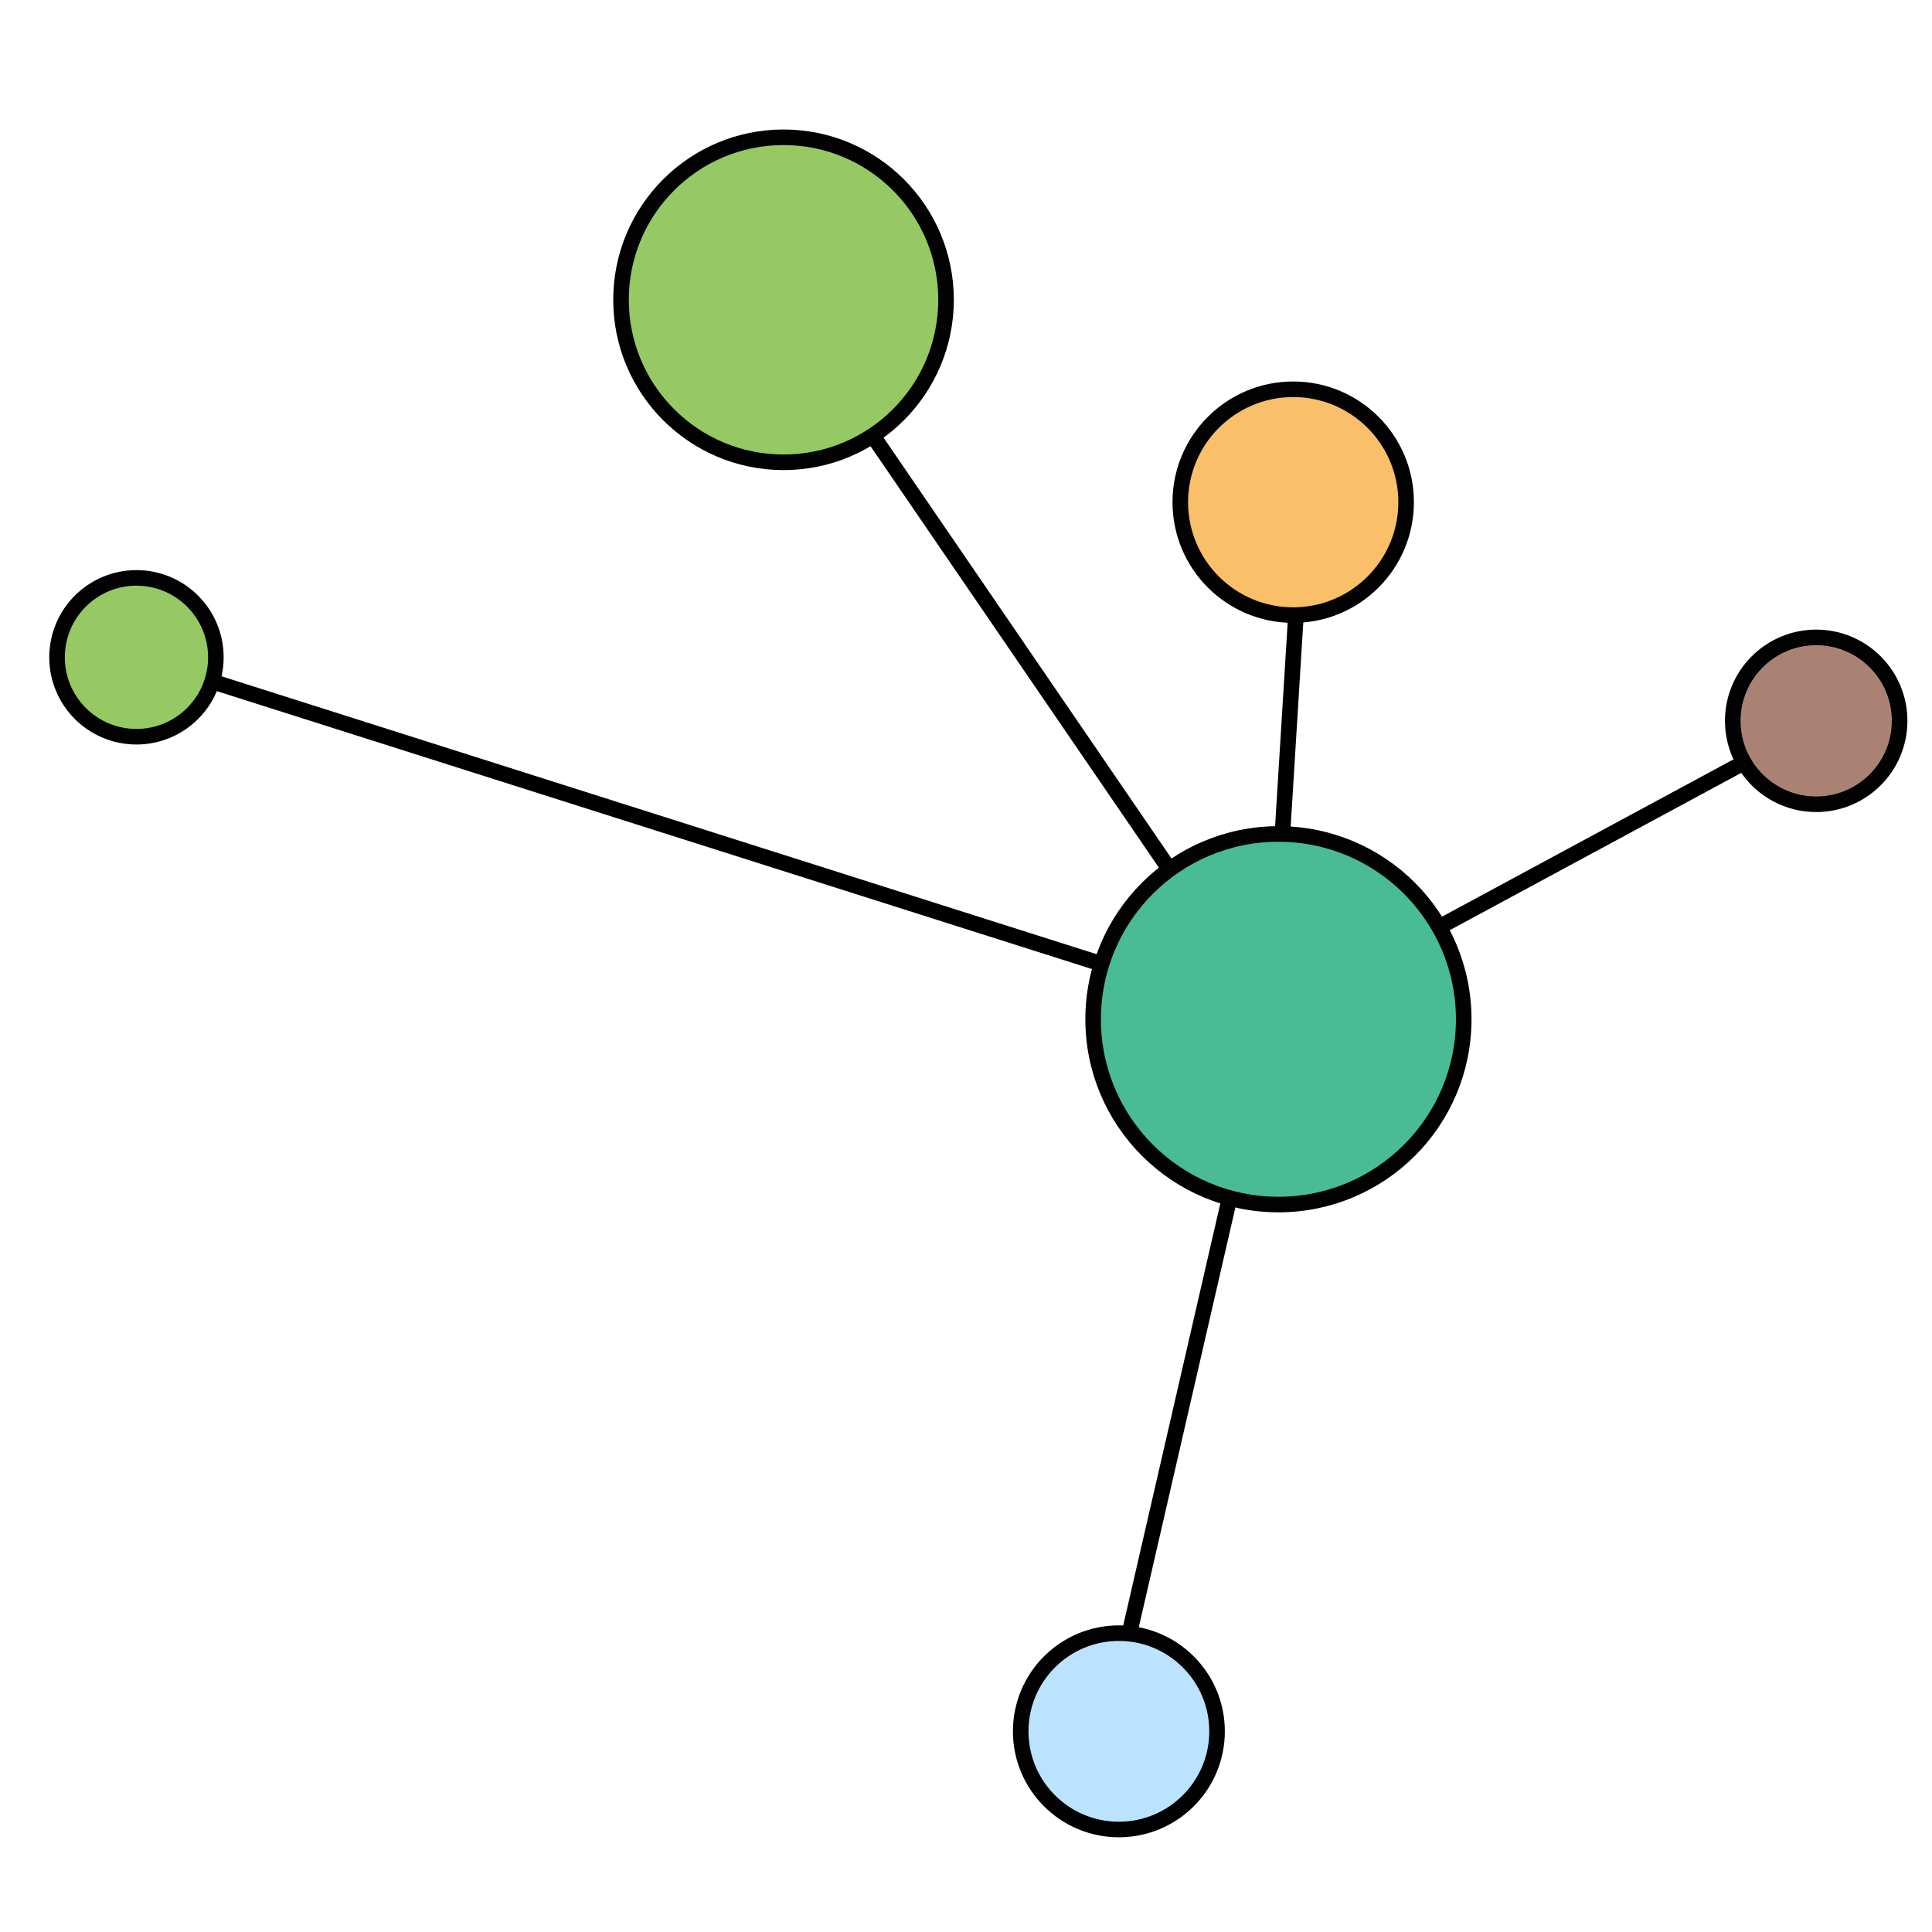
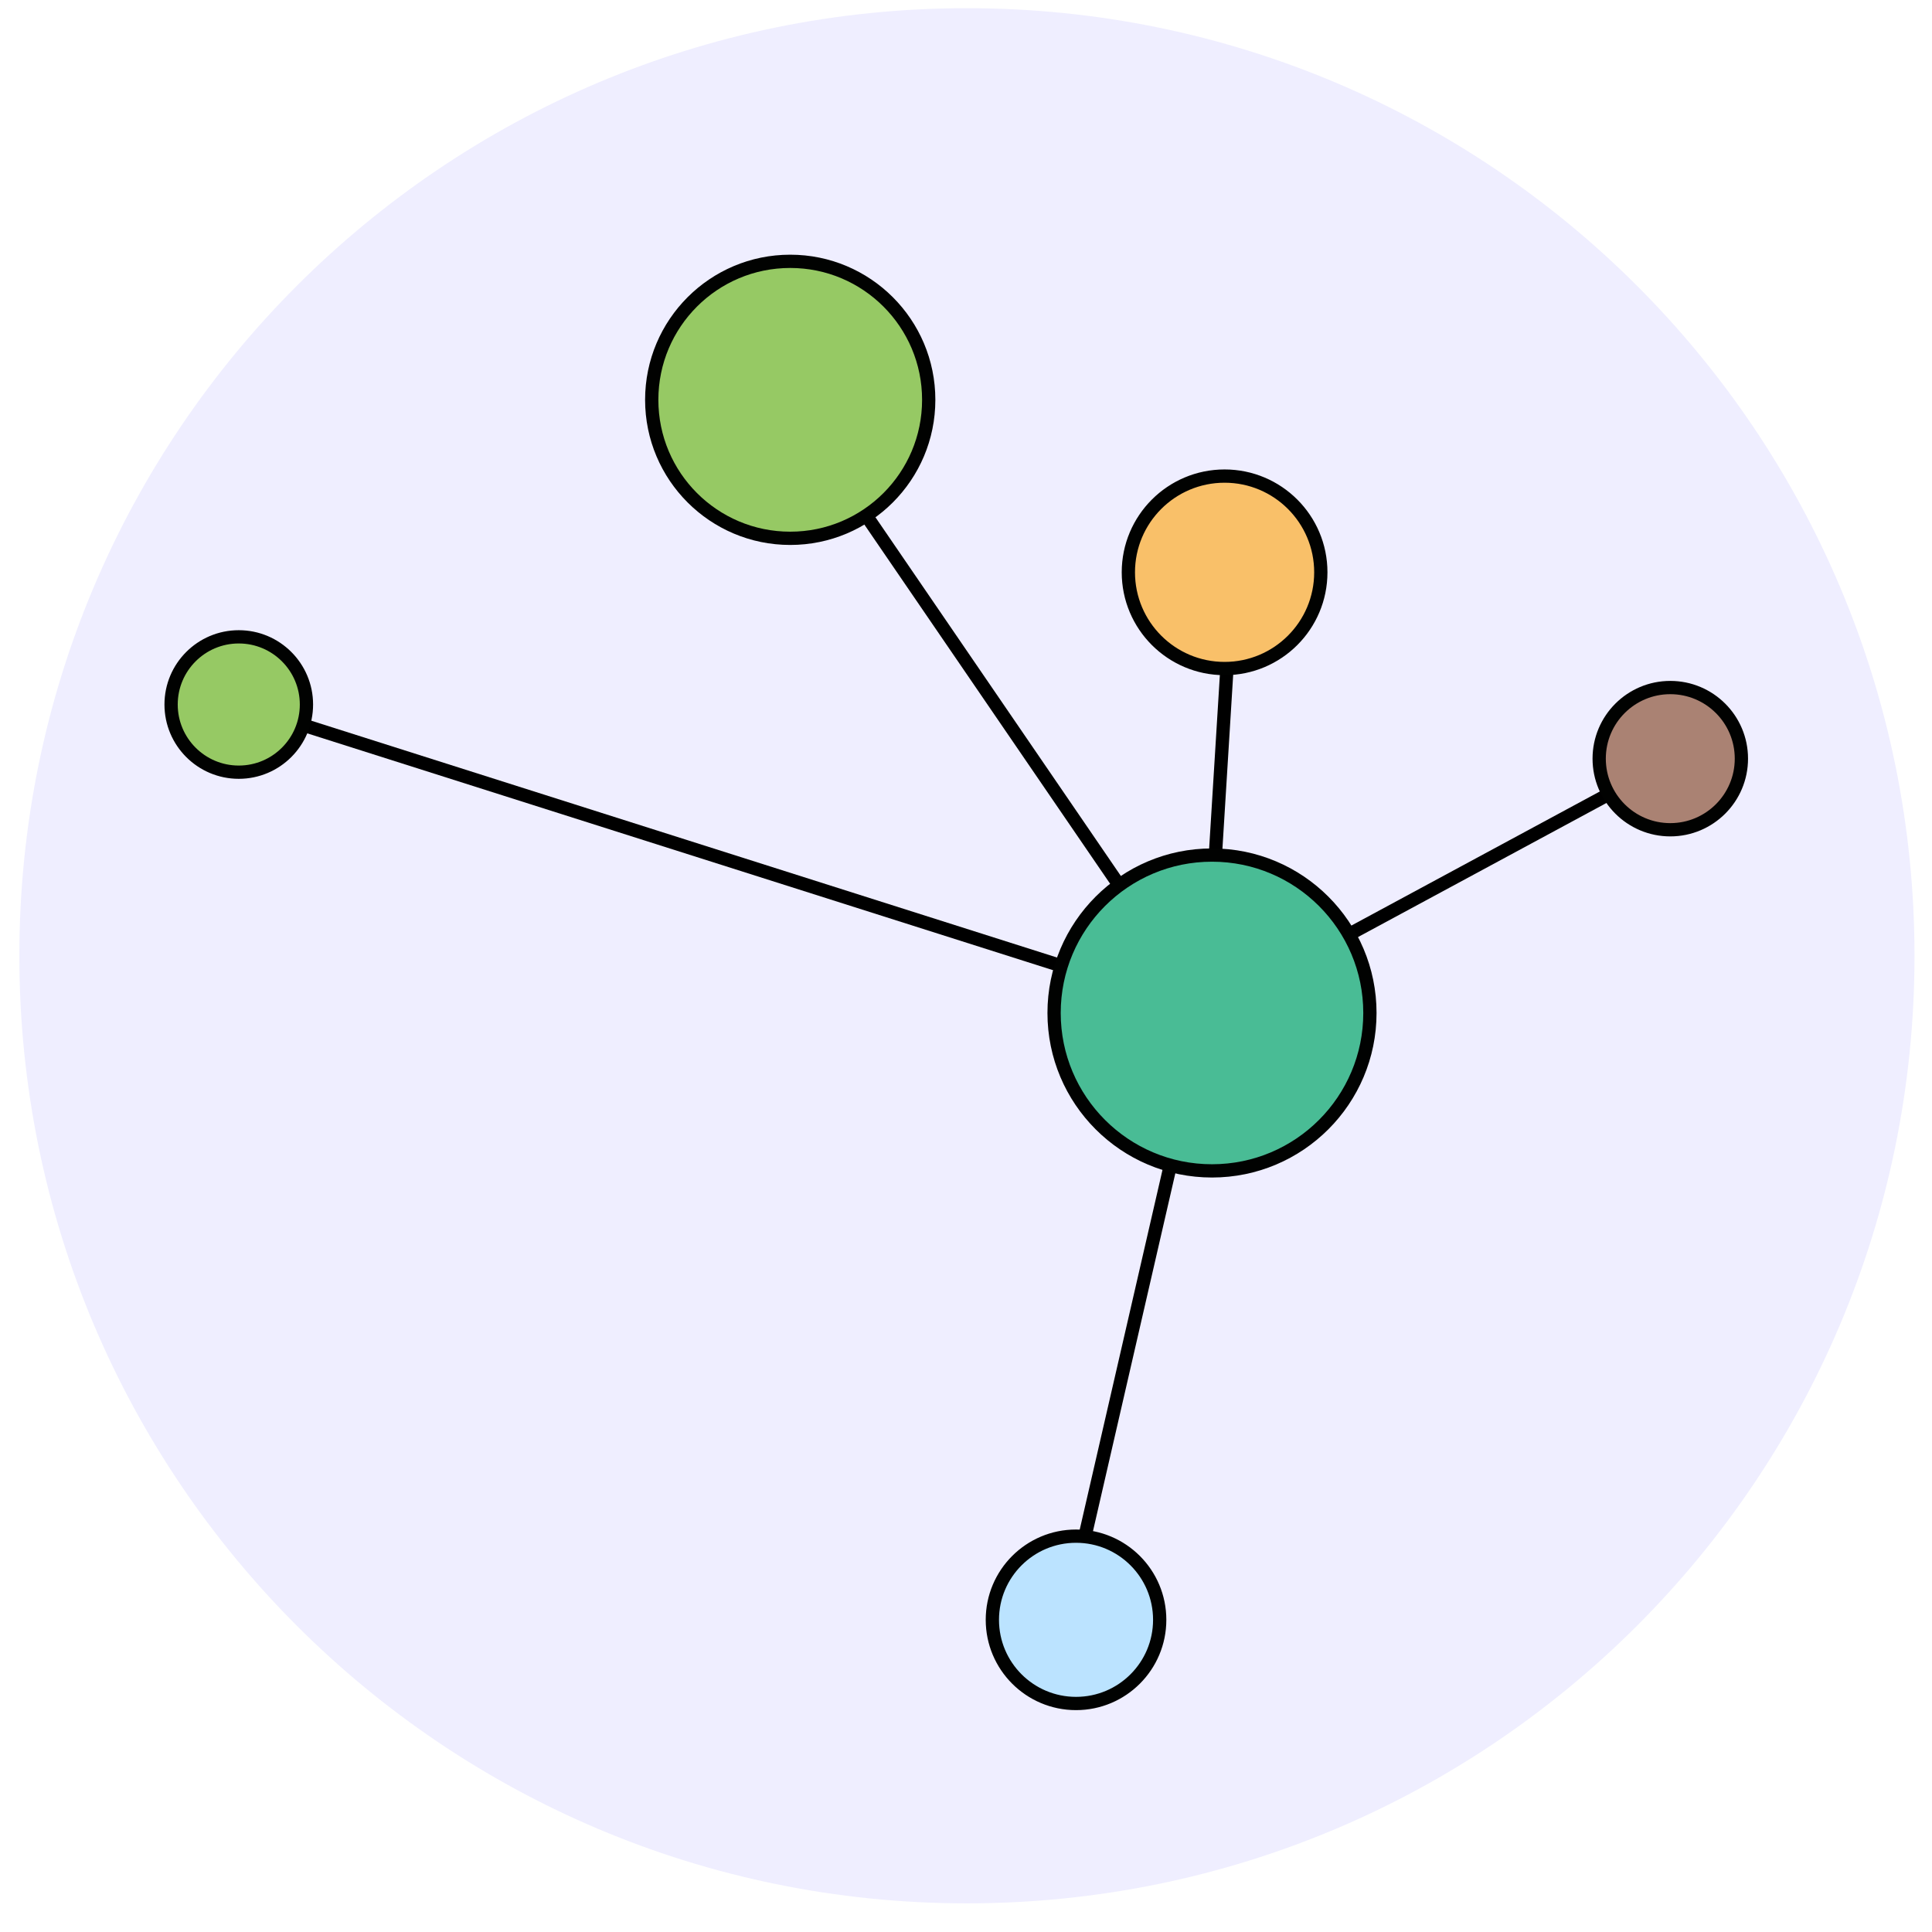
<svg xmlns="http://www.w3.org/2000/svg" version="1.1" id="svg2" width="253.333" height="253.333" viewBox="0 0 253.333 253.333">
  <defs id="defs6" />
-   <path style="fill:none;stroke:#000000;stroke-width:2.042px;stroke-linecap:butt;stroke-linejoin:miter;stroke-opacity:1" d="m 145.357,226.052 21.309,-92.596 4.262,-68.963" id="path879" />
-   <path style="fill:none;stroke:#000000;stroke-width:2.042px;stroke-linecap:butt;stroke-linejoin:miter;stroke-opacity:1" d="M 166.666,133.456 239.89,93.938" id="path907" />
-   <path style="fill:none;stroke:#000000;stroke-width:2.042px;stroke-linecap:butt;stroke-linejoin:miter;stroke-opacity:1" d="M 166.666,133.456 101.19,37.761" id="path909" />
-   <path style="fill:none;stroke:#000000;stroke-width:2.042px;stroke-linecap:butt;stroke-linejoin:miter;stroke-opacity:1" d="M 166.666,133.456 19.055,86.577" id="path911" />
-   <circle style="opacity:1;fill:#96c964;fill-opacity:1;stroke:#010201;stroke-width:2.042;stroke-linecap:square;stroke-linejoin:miter;stroke-miterlimit:4;stroke-dasharray:none;stroke-dashoffset:0;stroke-opacity:1" id="path817" cx="102.74" cy="39.31" r="21.309" />
-   <circle style="opacity:1;fill:#49bc95;fill-opacity:1;stroke:#010201;stroke-width:2.042;stroke-linecap:square;stroke-linejoin:miter;stroke-miterlimit:4;stroke-dasharray:none;stroke-dashoffset:0;stroke-opacity:1" id="path817-3" cx="167.634" cy="133.65" r="24.296" />
-   <circle style="opacity:1;fill:#f9c069;fill-opacity:1;stroke:#010201;stroke-width:2.042;stroke-linecap:square;stroke-linejoin:miter;stroke-miterlimit:4;stroke-dasharray:none;stroke-dashoffset:0;stroke-opacity:1" id="path817-3-6" cx="169.571" cy="65.849" r="14.806" />
-   <circle style="opacity:1;fill:#bbe3ff;fill-opacity:1;stroke:#010201;stroke-width:2.042;stroke-linecap:square;stroke-linejoin:miter;stroke-miterlimit:4;stroke-dasharray:none;stroke-dashoffset:0;stroke-opacity:1" id="path817-3-6-7" cx="146.713" cy="227.02" r="12.873" />
-   <circle style="opacity:1;fill:#aa8273;fill-opacity:1;stroke:#010201;stroke-width:2.042;stroke-linecap:square;stroke-linejoin:miter;stroke-miterlimit:4;stroke-dasharray:none;stroke-dashoffset:0;stroke-opacity:1" id="path817-3-6-7-5" cx="238.147" cy="94.519" r="10.94" />
-   <circle style="opacity:1;fill:#96c964;fill-opacity:1;stroke:#010201;stroke-width:2.042;stroke-linecap:square;stroke-linejoin:miter;stroke-miterlimit:4;stroke-dasharray:none;stroke-dashoffset:0;stroke-opacity:1" id="path817-35" cx="17.893" cy="86.189" r="10.413" />
+   <circle style="opacity:1;fill:#efeeff;fill-opacity:1;stroke:none;stroke-width:0.1;stroke-linecap:square;stroke-linejoin:miter;stroke-miterlimit:4;stroke-dasharray:none;stroke-dashoffset:0;stroke-opacity:1" id="path821" cx="126.788" cy="125.325" r="124.251" />
+   <path style="fill:none;stroke:#000000;stroke-width:1.74px;stroke-linecap:butt;stroke-linejoin:miter;stroke-opacity:1" d="m 139.938,211.573 18.16,-78.913 3.632,-58.772" id="path879" />
+   <path style="fill:none;stroke:#000000;stroke-width:1.74px;stroke-linecap:butt;stroke-linejoin:miter;stroke-opacity:1" d="M 158.098,132.66 220.502,98.982" id="path907" />
+   <path style="fill:none;stroke:#000000;stroke-width:1.74px;stroke-linecap:butt;stroke-linejoin:miter;stroke-opacity:1" d="M 158.098,132.66 102.298,51.106" id="path909" />
+   <path style="fill:none;stroke:#000000;stroke-width:1.74px;stroke-linecap:butt;stroke-linejoin:miter;stroke-opacity:1" d="M 158.098,132.66 32.3,92.709" id="path911" />
+   <circle style="opacity:1;fill:#96c964;fill-opacity:1;stroke:#010201;stroke-width:1.74;stroke-linecap:square;stroke-linejoin:miter;stroke-miterlimit:4;stroke-dasharray:none;stroke-dashoffset:0;stroke-opacity:1" id="path817" cx="103.618" cy="52.427" r="18.16" />
+   <circle style="opacity:1;fill:#49bc95;fill-opacity:1;stroke:#010201;stroke-width:1.74;stroke-linecap:square;stroke-linejoin:miter;stroke-miterlimit:4;stroke-dasharray:none;stroke-dashoffset:0;stroke-opacity:1" id="path817-3" cx="158.923" cy="132.826" r="20.706" />
+   <circle style="opacity:1;fill:#f9c069;fill-opacity:1;stroke:#010201;stroke-width:1.74;stroke-linecap:square;stroke-linejoin:miter;stroke-miterlimit:4;stroke-dasharray:none;stroke-dashoffset:0;stroke-opacity:1" id="path817-3-6" cx="160.574" cy="75.044" r="12.618" />
+   <circle style="opacity:1;fill:#bbe3ff;fill-opacity:1;stroke:#010201;stroke-width:1.74;stroke-linecap:square;stroke-linejoin:miter;stroke-miterlimit:4;stroke-dasharray:none;stroke-dashoffset:0;stroke-opacity:1" id="path817-3-6-7" cx="141.094" cy="212.399" r="10.971" />
+   <circle style="opacity:1;fill:#aa8273;fill-opacity:1;stroke:#010201;stroke-width:1.74;stroke-linecap:square;stroke-linejoin:miter;stroke-miterlimit:4;stroke-dasharray:none;stroke-dashoffset:0;stroke-opacity:1" id="path817-3-6-7-5" cx="219.016" cy="99.478" r="9.324" />
+   <circle style="opacity:1;fill:#96c964;fill-opacity:1;stroke:#010201;stroke-width:1.74;stroke-linecap:square;stroke-linejoin:miter;stroke-miterlimit:4;stroke-dasharray:none;stroke-dashoffset:0;stroke-opacity:1" id="path817-35" cx="31.309" cy="92.379" r="8.874" />
</svg>
